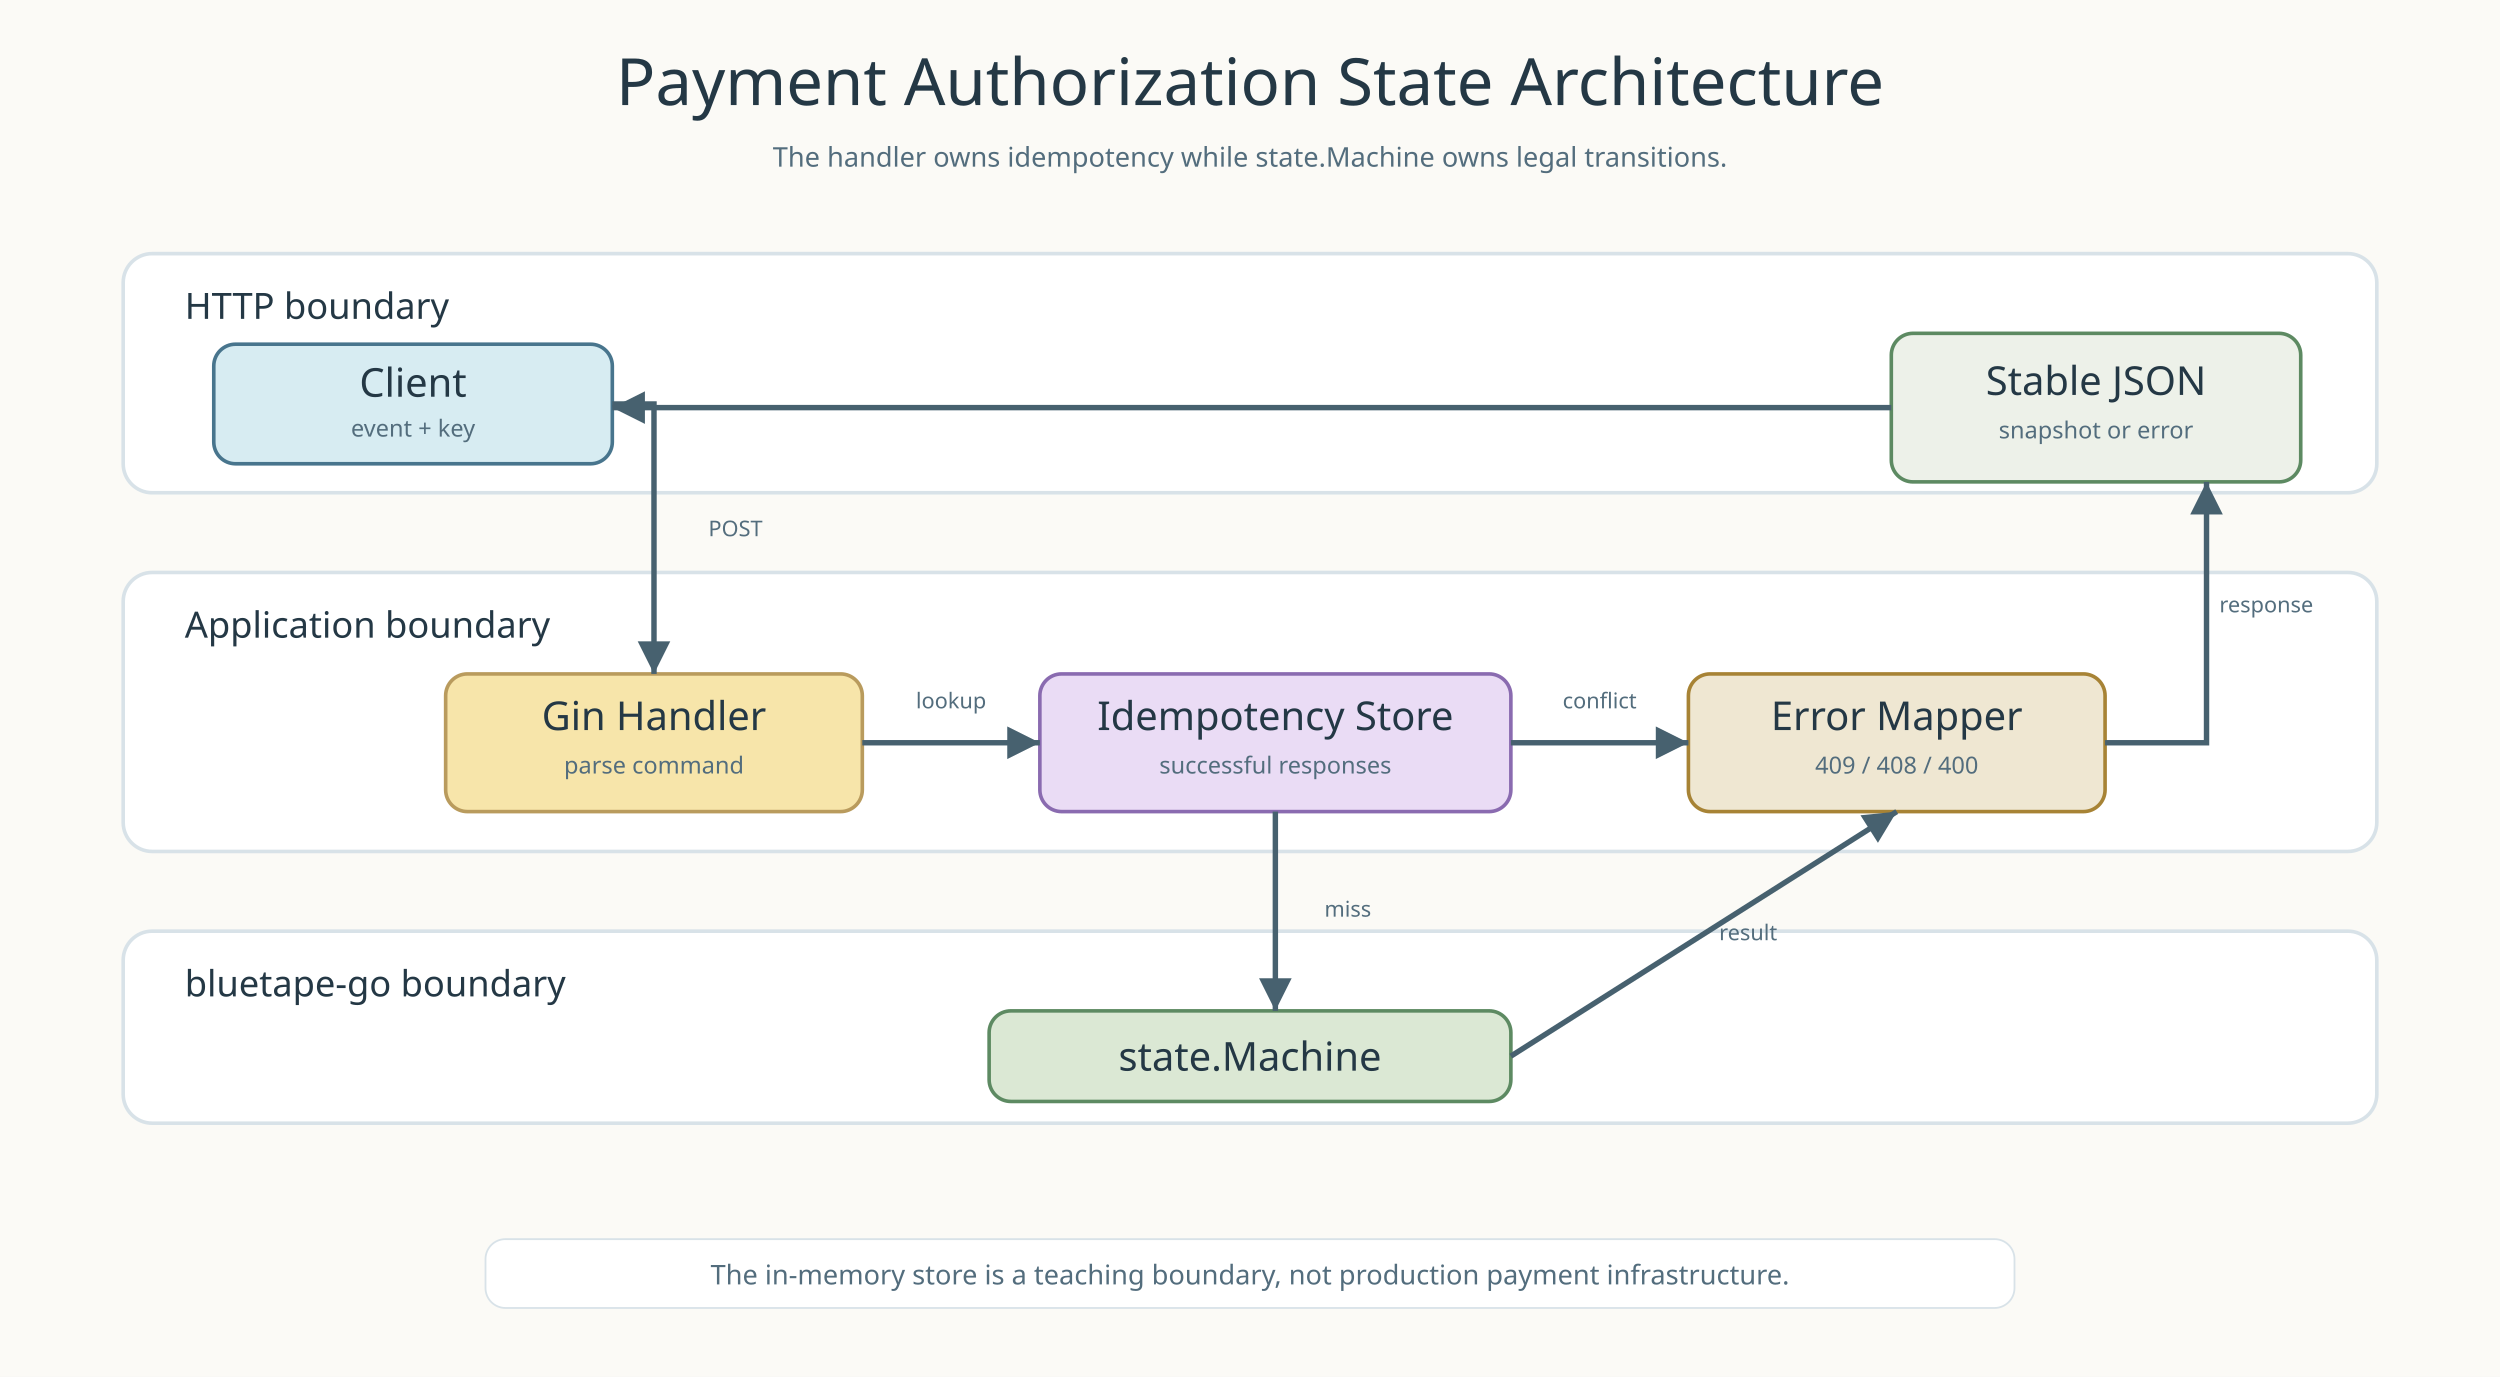
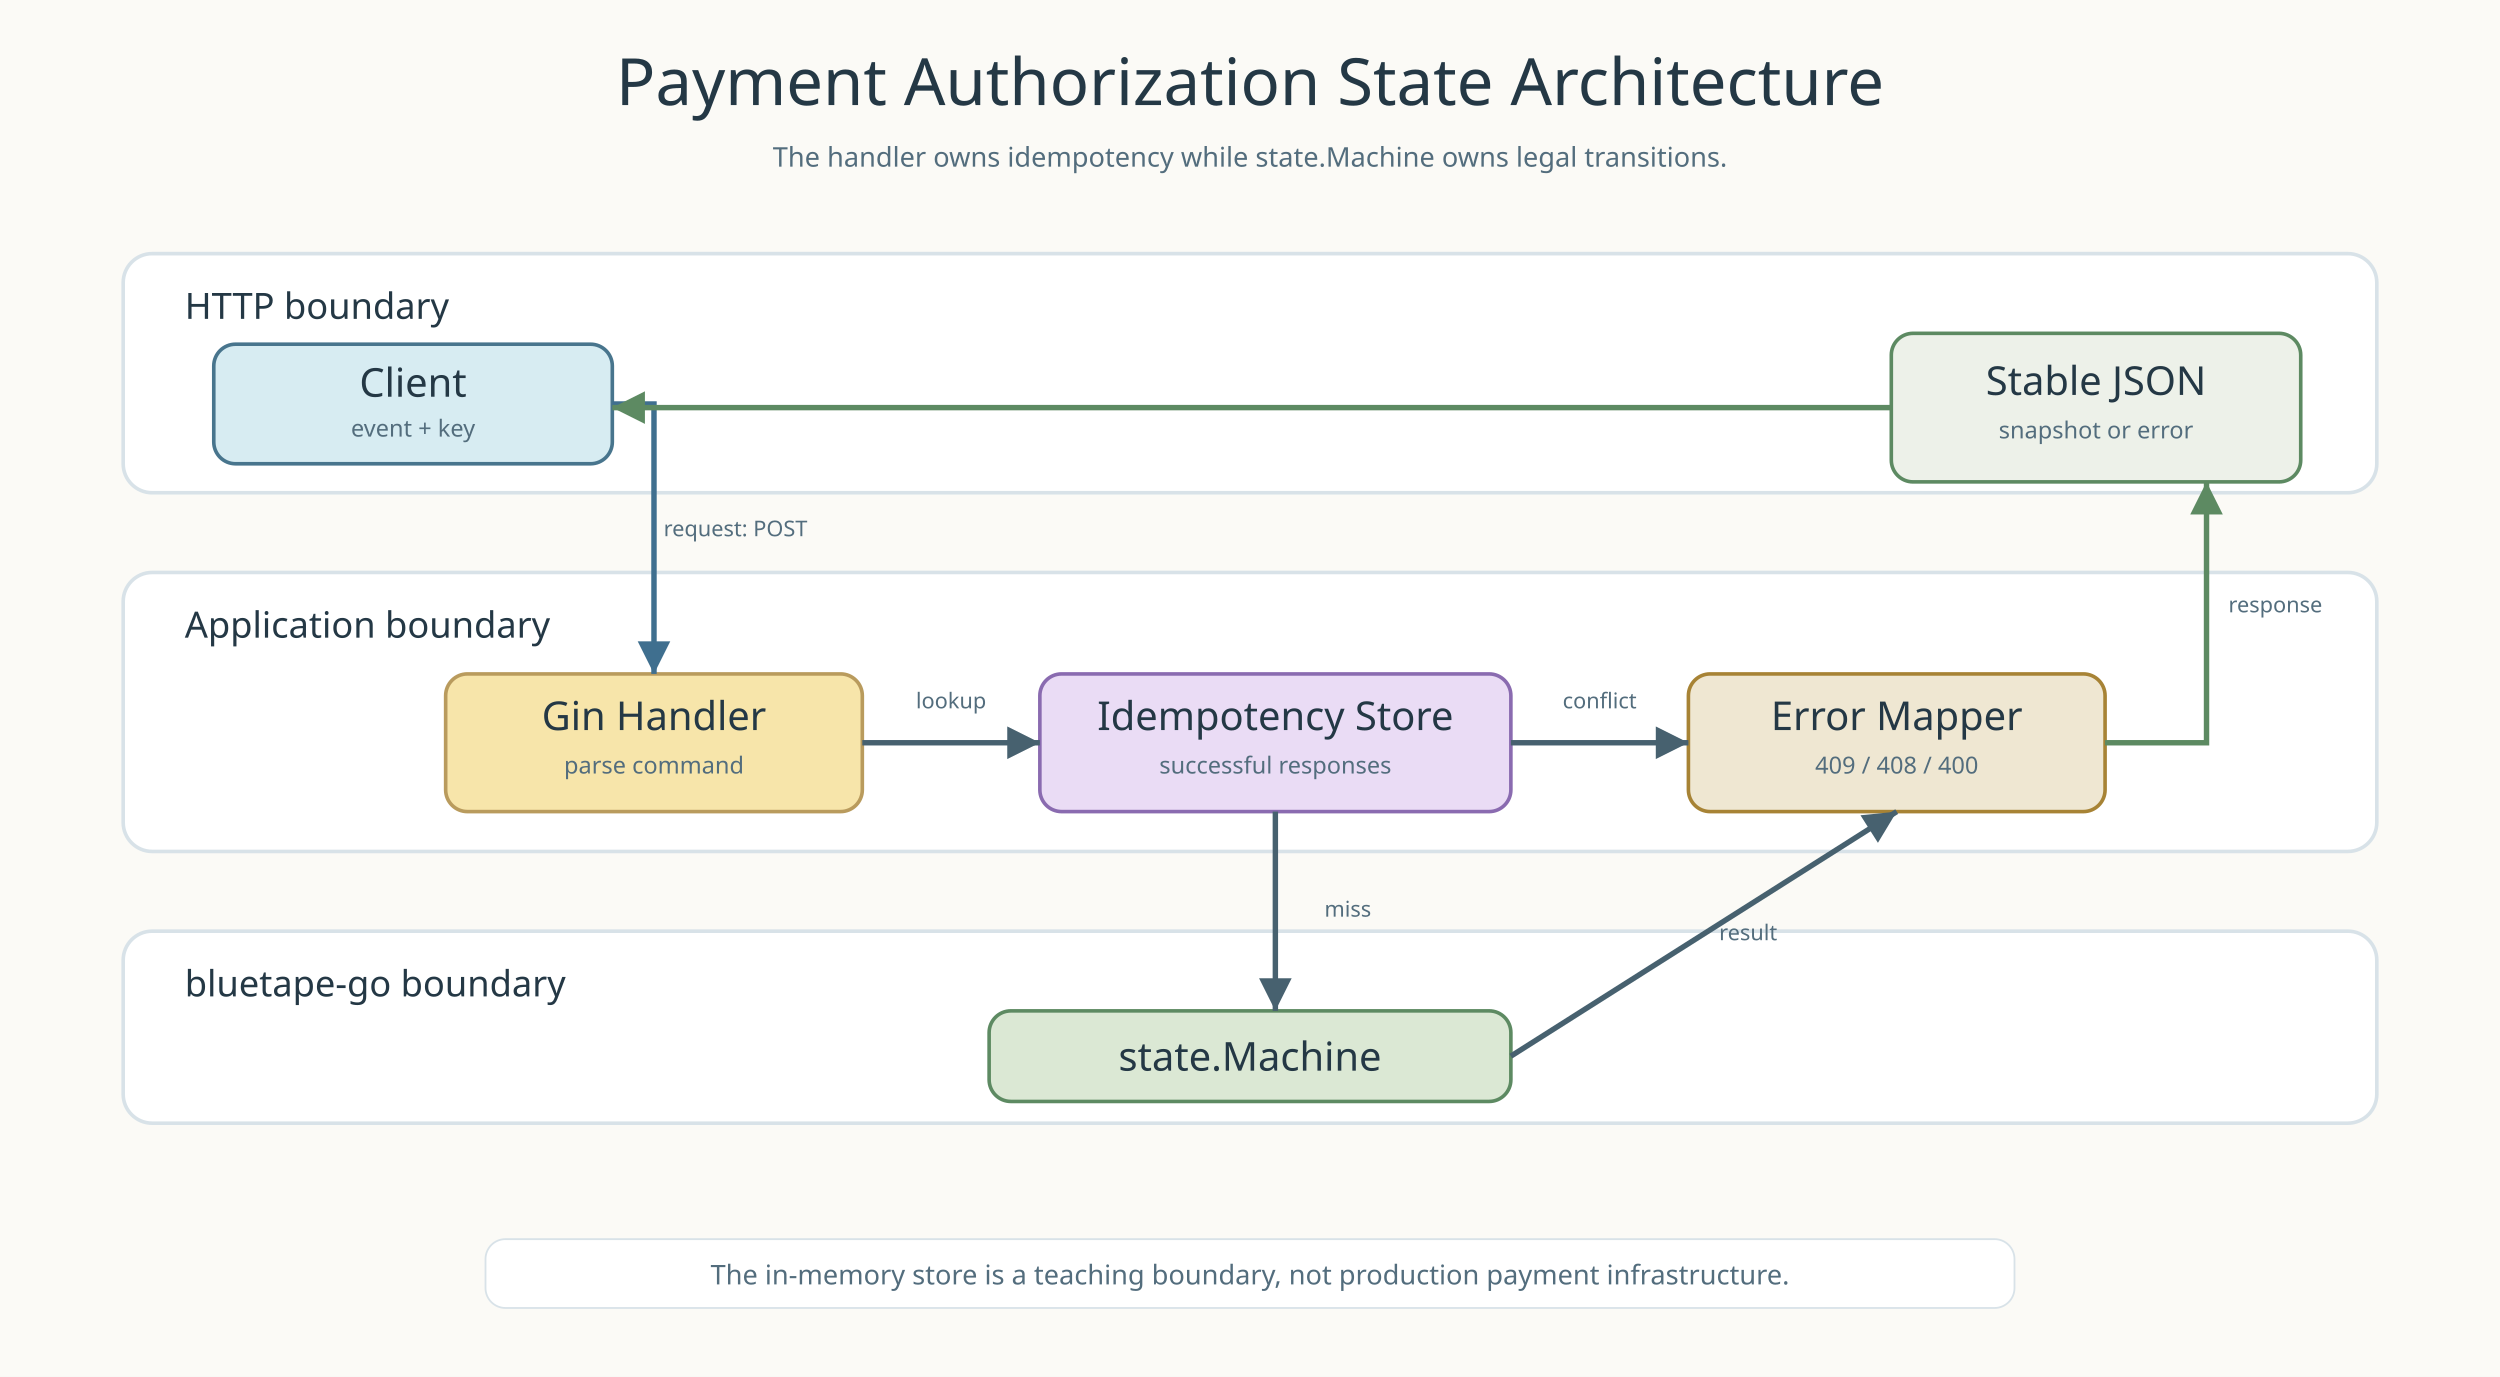
<svg xmlns="http://www.w3.org/2000/svg" width="1380" height="760" viewBox="0 0 1380 760" role="img" aria-labelledby="title desc">
  <defs>
    <marker id="arch-main" viewBox="0 0 8 8" markerWidth="8" markerHeight="8" refX="7" refY="4" orient="auto">
      <path d="M 1 1 L 7 4 L 1 7 Z" fill="#47616f" />
+     </marker>
+     <marker id="arch-request" viewBox="0 0 8 8" markerWidth="8" markerHeight="8" refX="7" refY="4" orient="auto">
+       <path d="M 1 1 L 7 4 L 1 7 Z" fill="#3f6f8f" />
+     </marker>
+     <marker id="arch-response" viewBox="0 0 8 8" markerWidth="8" markerHeight="8" refX="7" refY="4" orient="auto">
+       <path d="M 1 1 L 7 4 L 1 7 Z" fill="#5d8a62" />
    </marker>
    <style>
      @font-face { font-family: 'Architects Daughter'; src: url('file:///Users/debop/Library/Fonts/ArchitectsDaughter-Regular.ttf') format('truetype'); }
      @font-face { font-family: 'Comic Mono'; src: url('file:///Users/debop/Library/Fonts/ComicMono.ttf') format('truetype'); }
      .title { font-family: 'Architects Daughter'; font-size: 36px; fill: #243845; }
      .subtitle, .detail, .label { font-family: 'Comic Mono'; fill: #536d7d; }
      .subtitle { font-size: 15px; }
      .band-label, .card-title { font-family: 'Architects Daughter'; fill: #243845; }
      .band-label { font-size: 20px; }
      .card-title { font-size: 22px; }
      .detail { font-size: 13px; }
      .label { font-size: 12px; }
      .band { fill: #ffffff; stroke: #d8e2e8; stroke-width: 2; rx: 16; }
      .main { fill: none; stroke: #47616f; stroke-width: 3; marker-end: url(#arch-main); }
+       .request { fill: none; stroke: #3f6f8f; stroke-width: 3; marker-end: url(#arch-request); }
+       .response { fill: none; stroke: #5d8a62; stroke-width: 3; marker-end: url(#arch-response); }
    </style>
  </defs>
  <rect width="1380" height="760" fill="#fbfaf6" />
  <text class="title" x="690" y="58" text-anchor="middle">Payment Authorization State Architecture</text>
  <text class="subtitle" x="690" y="92" text-anchor="middle">The handler owns idempotency while state.Machine owns legal transitions.</text>
  <rect class="band" x="68" y="140" width="1244" height="132" />
  <text class="band-label" x="102" y="176">HTTP boundary</text>
  <g transform="translate(118 190)">
    <rect width="220" height="66" rx="12" fill="#d7ecf2" stroke="#48758d" stroke-width="2" />
    <text class="card-title" x="110" y="29" text-anchor="middle">Client</text>
    <text class="detail" x="110" y="51" text-anchor="middle">event + key</text>
  </g>
  <g transform="translate(1044 184)">
    <rect width="226" height="82" rx="12" fill="#edf1e9" stroke="#5d8a62" stroke-width="2" />
    <text class="card-title" x="113" y="34" text-anchor="middle">Stable JSON</text>
    <text class="detail" x="113" y="58" text-anchor="middle">snapshot or error</text>
  </g>
  <rect class="band" x="68" y="316" width="1244" height="154" />
  <text class="band-label" x="102" y="352">Application boundary</text>
  <g transform="translate(246 372)">
    <rect width="230" height="76" rx="12" fill="#f7e5aa" stroke="#b99b5d" stroke-width="2" />
    <text class="card-title" x="115" y="31" text-anchor="middle">Gin Handler</text>
    <text class="detail" x="115" y="55" text-anchor="middle">parse command</text>
  </g>
  <g transform="translate(574 372)">
    <rect width="260" height="76" rx="12" fill="#eadcf5" stroke="#8a6bb0" stroke-width="2" />
    <text class="card-title" x="130" y="31" text-anchor="middle">Idempotency Store</text>
    <text class="detail" x="130" y="55" text-anchor="middle">successful responses</text>
  </g>
  <g transform="translate(932 372)">
    <rect width="230" height="76" rx="12" fill="#efe7d2" stroke="#a78335" stroke-width="2" />
    <text class="card-title" x="115" y="31" text-anchor="middle">Error Mapper</text>
    <text class="detail" x="115" y="55" text-anchor="middle">409 / 408 / 400</text>
  </g>
  <rect class="band" x="68" y="514" width="1244" height="106" />
  <text class="band-label" x="102" y="550">bluetape-go boundary</text>
  <g transform="translate(546 558)">
    <rect width="288" height="50" rx="12" fill="#dbe8d4" stroke="#5d8a62" stroke-width="2" />
    <text class="card-title" x="144" y="33" text-anchor="middle">state.Machine</text>
  </g>
-   <path class="main" d="M 338 223 L 361 223 L 361 372" />
-   <text class="label" x="406" y="296" text-anchor="middle">POST</text>
+   <path class="request" d="M 338 223 L 361 223 L 361 372" />
+   <text class="label" x="406" y="296" text-anchor="middle">request: POST</text>
  <path class="main" d="M 476 410 L 574 410" />
  <text class="label" x="525" y="391" text-anchor="middle">lookup</text>
  <path class="main" d="M 704 448 L 704 558" />
  <text class="label" x="744" y="506" text-anchor="middle">miss</text>
  <path class="main" d="M 834 583 L 1047 448" />
  <text class="label" x="965" y="519" text-anchor="middle">result</text>
  <path class="main" d="M 834 410 L 932 410" />
  <text class="label" x="883" y="391" text-anchor="middle">conflict</text>
-   <path class="main" d="M 1162 410 L 1218 410 L 1218 266" />
-   <text class="label" x="1251" y="338" text-anchor="middle">response</text>
-   <path class="main" d="M 1044 225 L 338 225" />
+   <path class="response" d="M 1162 410 L 1218 410 L 1218 266" />
+   <text class="label" x="1256" y="338" text-anchor="middle">response</text>
+   <path class="response" d="M 1044 225 L 338 225" />
  <rect x="268" y="684" width="844" height="38" rx="11" fill="#ffffff" stroke="#d8e2e8" />
  <text class="subtitle" x="690" y="709" text-anchor="middle">The in-memory store is a teaching boundary, not production payment infrastructure.</text>
</svg>
